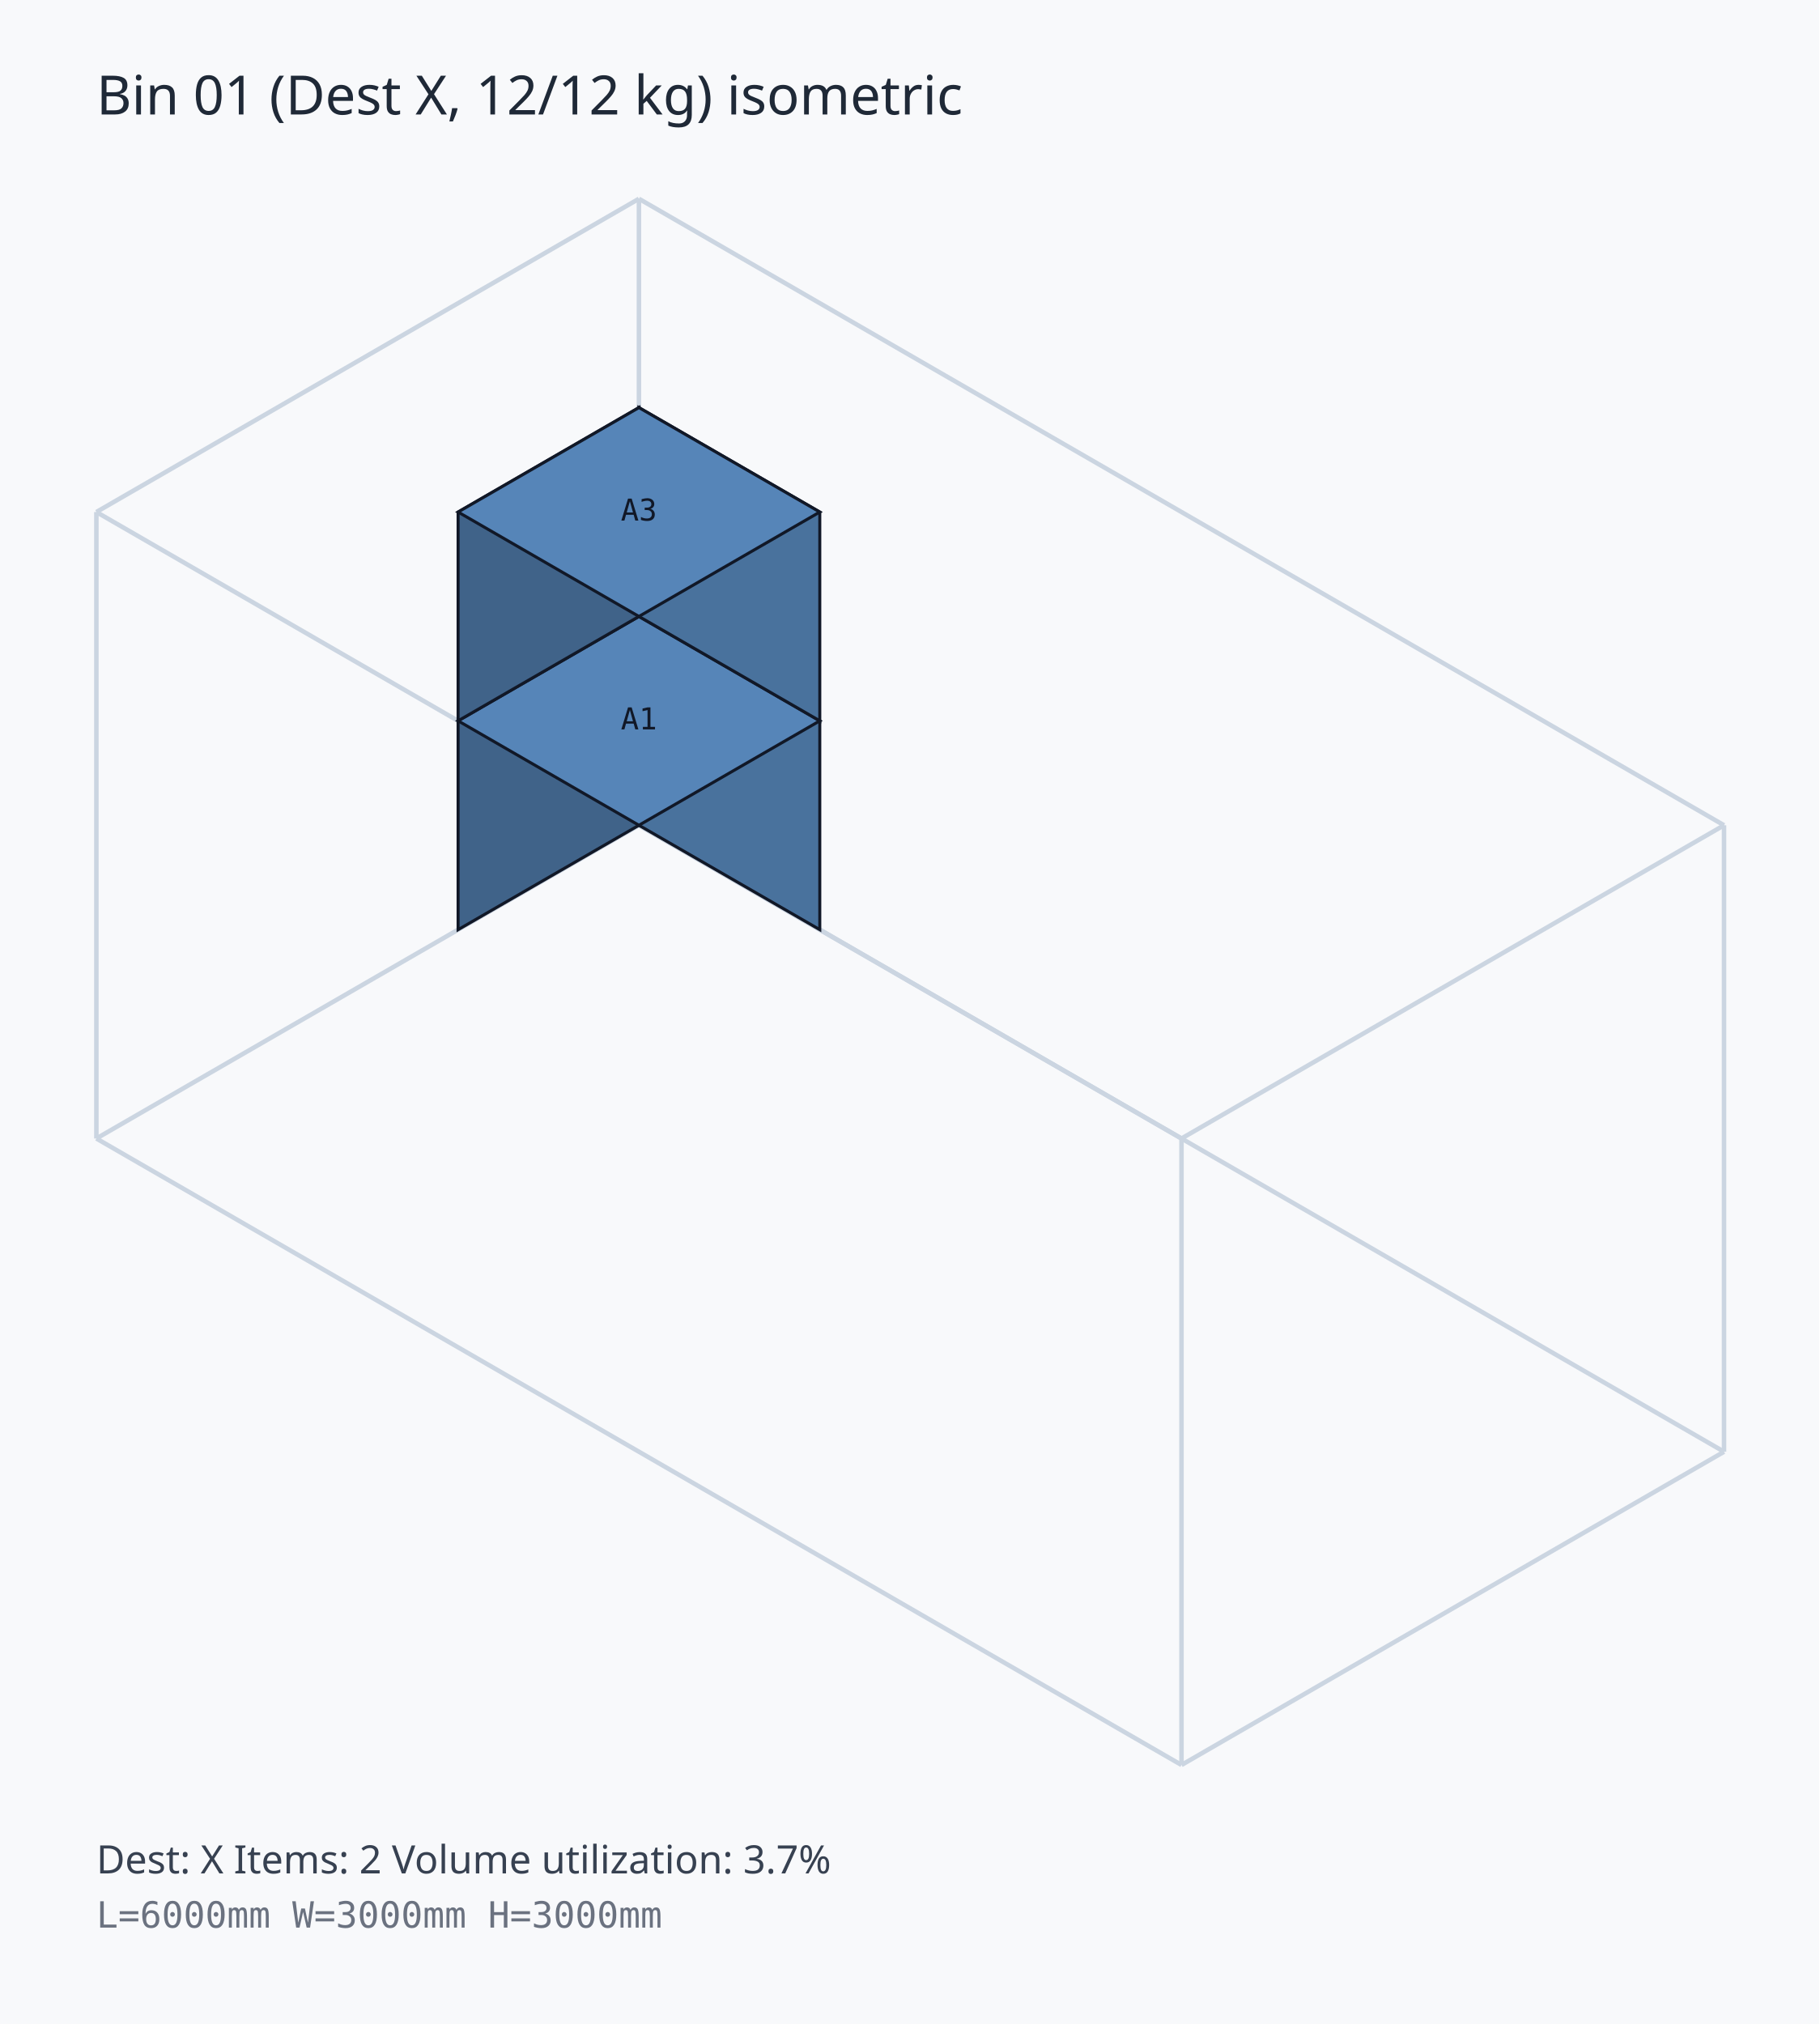
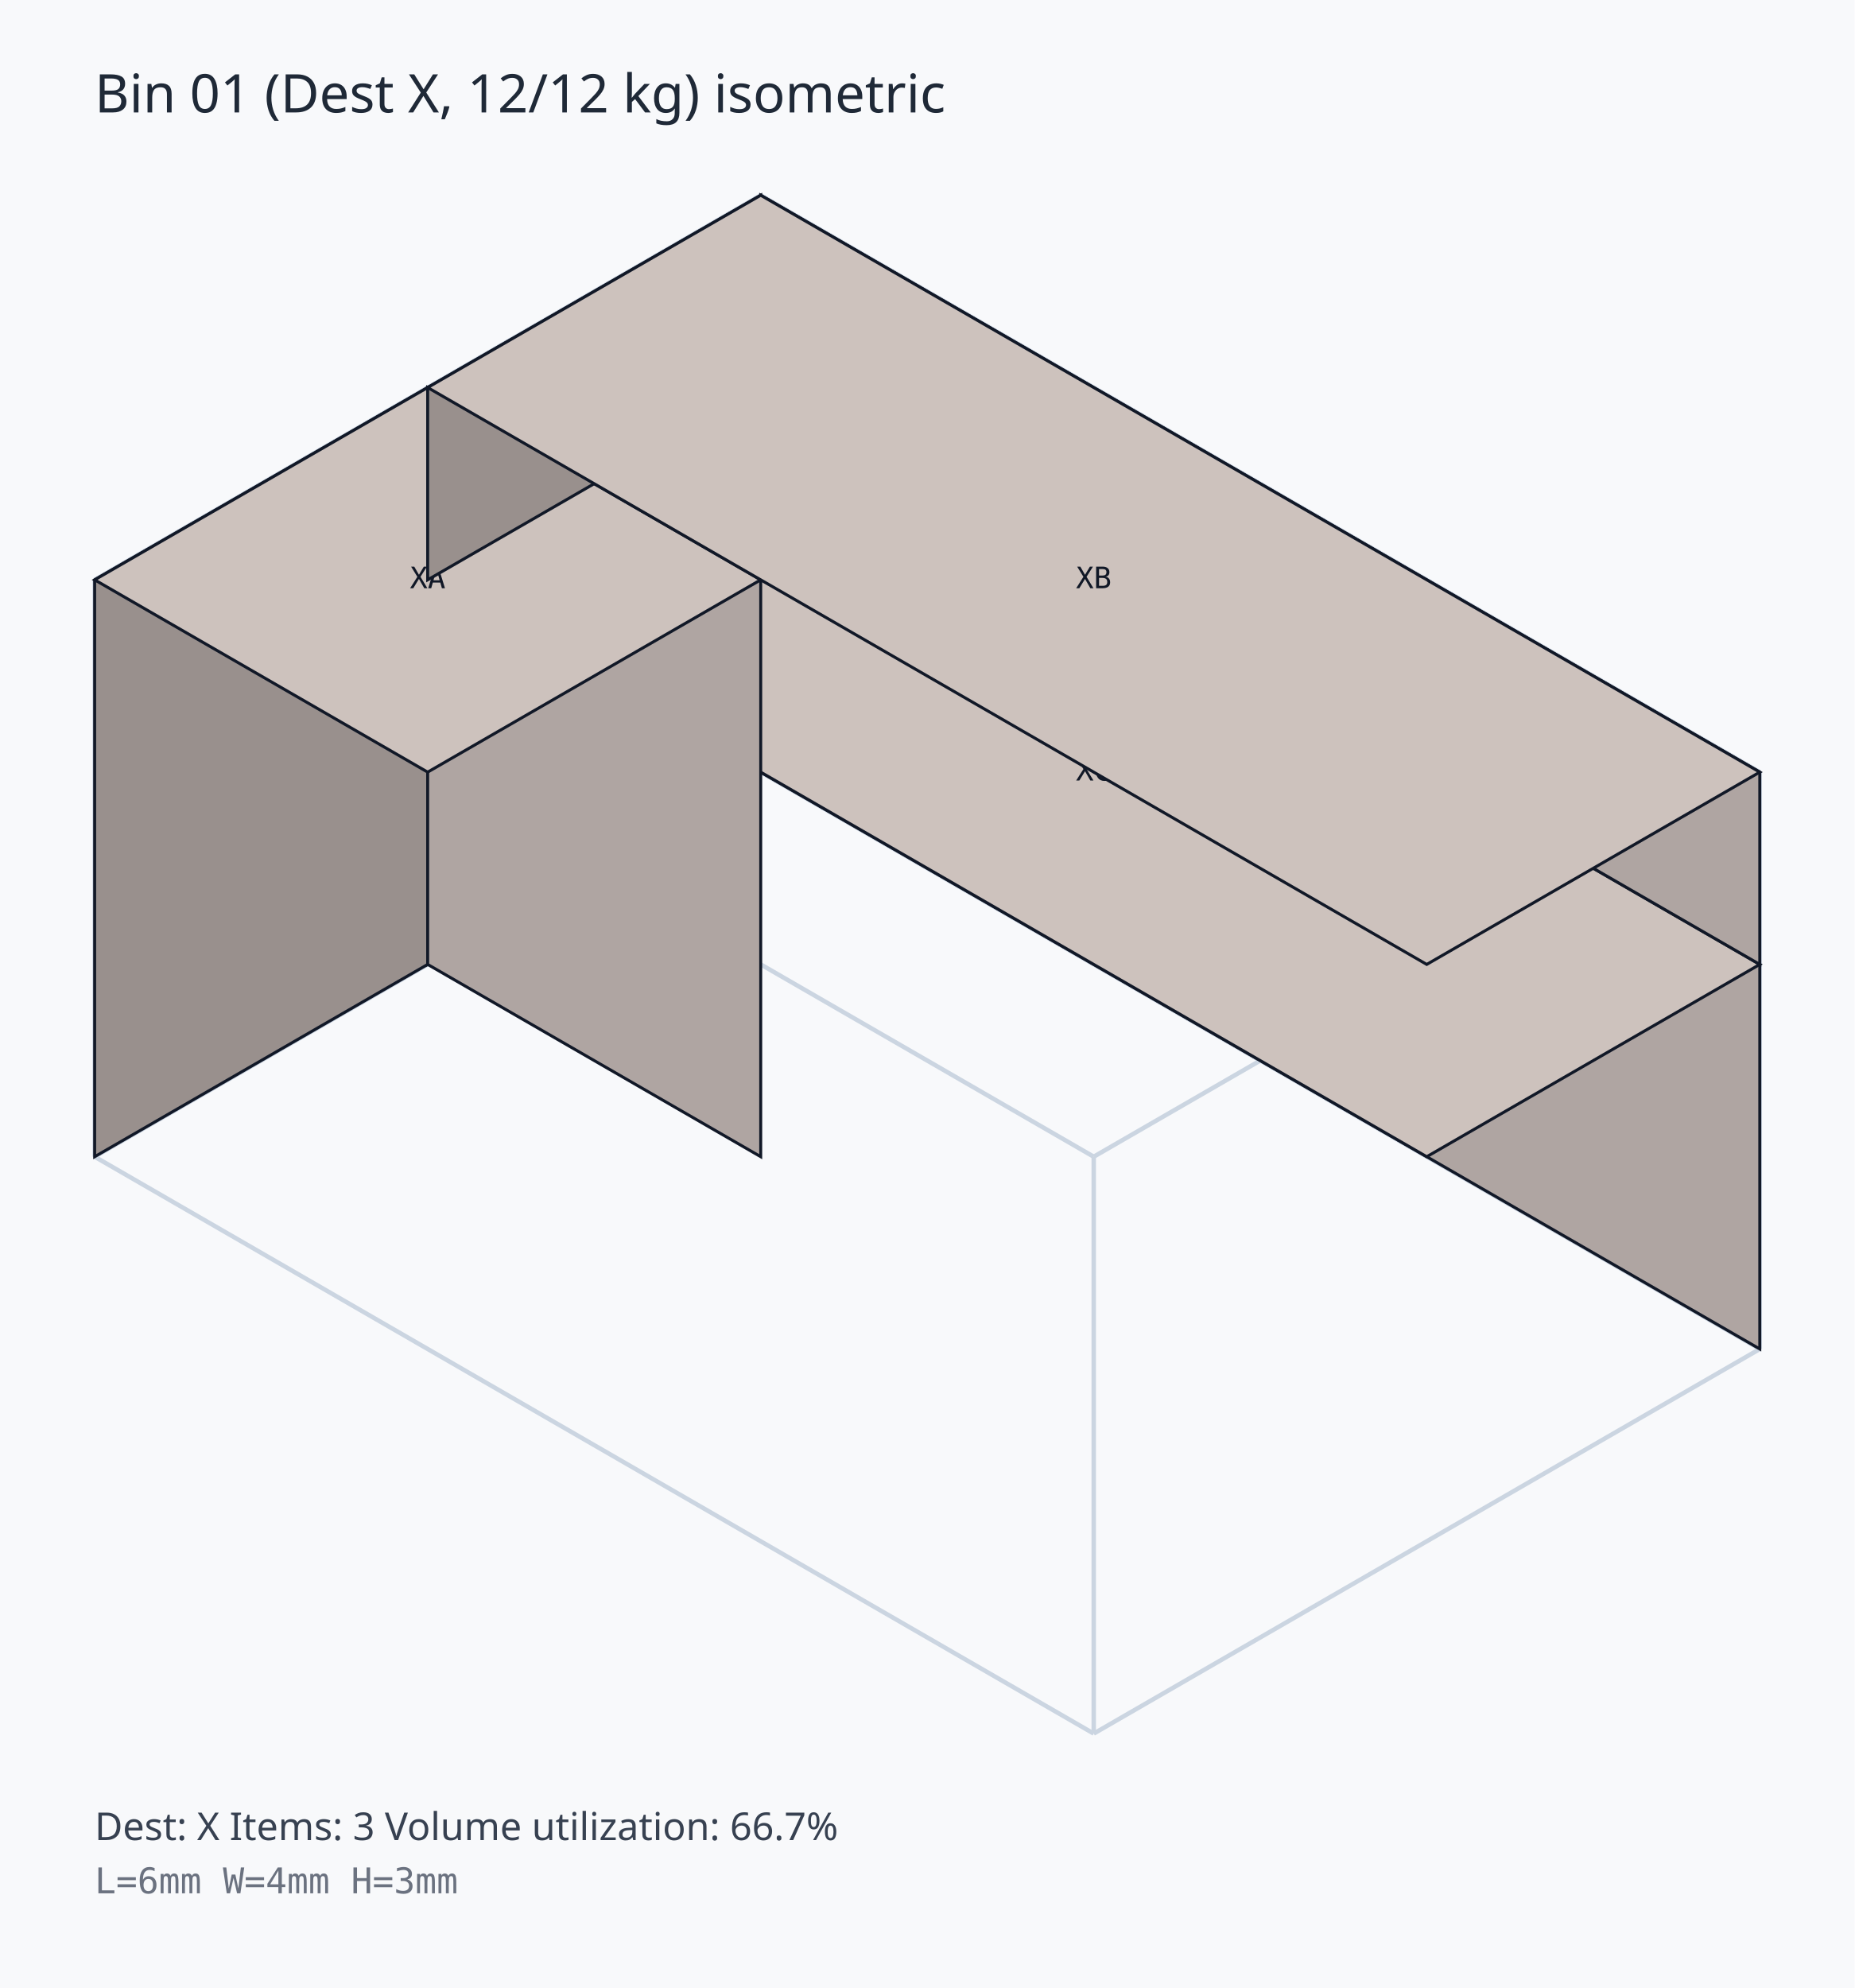
- <svg xmlns="http://www.w3.org/2000/svg" width="604" height="672" viewBox="0 0 604 672">
+ <svg xmlns="http://www.w3.org/2000/svg" width="627" height="672" viewBox="0 0 627 672">
  <rect x="0" y="0" width="100%" height="100%" fill="#F8F9FB" />
  <text x="32" y="38" font-size="18" font-family="Segoe UI, sans-serif" fill="#1F2937">Bin 01 (Dest X, 12/12 kg) isometric</text>
-   <line x1="212.13" y1="274.00" x2="572.40" y2="482.00" stroke="#CBD5E1" stroke-width="1.5" />
-   <line x1="212.13" y1="274.00" x2="32.00" y2="378.00" stroke="#CBD5E1" stroke-width="1.5" />
-   <line x1="212.13" y1="274.00" x2="212.13" y2="66.00" stroke="#CBD5E1" stroke-width="1.5" />
-   <line x1="572.40" y1="482.00" x2="392.27" y2="586.00" stroke="#CBD5E1" stroke-width="1.5" />
-   <line x1="572.40" y1="482.00" x2="572.40" y2="274.00" stroke="#CBD5E1" stroke-width="1.5" />
-   <line x1="32.00" y1="378.00" x2="392.27" y2="586.00" stroke="#CBD5E1" stroke-width="1.5" />
-   <line x1="32.00" y1="378.00" x2="32.00" y2="170.00" stroke="#CBD5E1" stroke-width="1.5" />
-   <line x1="392.27" y1="586.00" x2="392.27" y2="378.00" stroke="#CBD5E1" stroke-width="1.5" />
-   <line x1="212.13" y1="66.00" x2="572.40" y2="274.00" stroke="#CBD5E1" stroke-width="1.5" />
-   <line x1="212.13" y1="66.00" x2="32.00" y2="170.00" stroke="#CBD5E1" stroke-width="1.5" />
-   <line x1="572.40" y1="274.00" x2="392.27" y2="378.00" stroke="#CBD5E1" stroke-width="1.5" />
-   <line x1="32.00" y1="170.00" x2="392.27" y2="378.00" stroke="#CBD5E1" stroke-width="1.5" />
-   <polygon points="212.13,274.00 152.09,308.67 152.09,239.33 212.13,204.67" fill="#406389" stroke="#111827" stroke-width="1" />
-   <polygon points="212.13,274.00 272.18,308.67 272.18,239.33 212.13,204.67" fill="#49729D" stroke="#111827" stroke-width="1" />
-   <polygon points="212.13,204.67 272.18,239.33 212.13,274.00 152.09,239.33" fill="#5685B8" stroke="#111827" stroke-width="1" />
-   <text x="212.13" y="239.33" text-anchor="middle" dominant-baseline="middle" font-size="10" font-family="Consolas, monospace" fill="#111827">A1</text>
-   <polygon points="212.13,204.67 152.09,239.33 152.09,170.00 212.13,135.33" fill="#406389" stroke="#111827" stroke-width="1" />
-   <polygon points="212.13,204.67 272.18,239.33 272.18,170.00 212.13,135.33" fill="#49729D" stroke="#111827" stroke-width="1" />
-   <polygon points="212.13,135.33 272.18,170.00 212.13,204.67 152.09,170.00" fill="#5685B8" stroke="#111827" stroke-width="1" />
-   <text x="212.13" y="170.00" text-anchor="middle" dominant-baseline="middle" font-size="10" font-family="Consolas, monospace" fill="#111827">A3</text>
-   <text x="32" y="622" font-size="13" font-family="Segoe UI, sans-serif" fill="#374151">Dest: X  Items: 2  Volume utilization: 3.7%</text>
-   <text x="32" y="640" font-size="12" font-family="Consolas, monospace" fill="#6B7280">L=6000mm W=3000mm H=3000mm</text>
+   <line x1="257.17" y1="261.00" x2="594.92" y2="456.00" stroke="#CBD5E1" stroke-width="1.5" />
+   <line x1="257.17" y1="261.00" x2="32.00" y2="391.00" stroke="#CBD5E1" stroke-width="1.5" />
+   <line x1="257.17" y1="261.00" x2="257.17" y2="66.00" stroke="#CBD5E1" stroke-width="1.5" />
+   <line x1="594.92" y1="456.00" x2="369.75" y2="586.00" stroke="#CBD5E1" stroke-width="1.5" />
+   <line x1="594.92" y1="456.00" x2="594.92" y2="261.00" stroke="#CBD5E1" stroke-width="1.5" />
+   <line x1="32.00" y1="391.00" x2="369.75" y2="586.00" stroke="#CBD5E1" stroke-width="1.5" />
+   <line x1="32.00" y1="391.00" x2="32.00" y2="196.00" stroke="#CBD5E1" stroke-width="1.5" />
+   <line x1="369.75" y1="586.00" x2="369.75" y2="391.00" stroke="#CBD5E1" stroke-width="1.5" />
+   <line x1="257.17" y1="66.00" x2="594.92" y2="261.00" stroke="#CBD5E1" stroke-width="1.5" />
+   <line x1="257.17" y1="66.00" x2="32.00" y2="196.00" stroke="#CBD5E1" stroke-width="1.5" />
+   <line x1="594.92" y1="261.00" x2="369.75" y2="391.00" stroke="#CBD5E1" stroke-width="1.5" />
+   <line x1="32.00" y1="196.00" x2="369.75" y2="391.00" stroke="#CBD5E1" stroke-width="1.5" />
+   <polygon points="257.17,261.00 144.58,326.00 144.58,196.00 257.17,131.00" fill="#99908D" stroke="#111827" stroke-width="1" />
+   <polygon points="257.17,261.00 594.92,456.00 594.92,326.00 257.17,131.00" fill="#AFA5A2" stroke="#111827" stroke-width="1" />
+   <polygon points="257.17,131.00 594.92,326.00 482.33,391.00 144.58,196.00" fill="#CDC2BD" stroke="#111827" stroke-width="1" />
+   <text x="369.75" y="261.00" text-anchor="middle" dominant-baseline="middle" font-size="10" font-family="Consolas, monospace" fill="#111827">XC</text>
+   <polygon points="144.58,326.00 32.00,391.00 32.00,196.00 144.58,131.00" fill="#99908D" stroke="#111827" stroke-width="1" />
+   <polygon points="144.58,326.00 257.17,391.00 257.17,196.00 144.58,131.00" fill="#AFA5A2" stroke="#111827" stroke-width="1" />
+   <polygon points="144.58,131.00 257.17,196.00 144.58,261.00 32.00,196.00" fill="#CDC2BD" stroke="#111827" stroke-width="1" />
+   <text x="144.58" y="196.00" text-anchor="middle" dominant-baseline="middle" font-size="10" font-family="Consolas, monospace" fill="#111827">XA</text>
+   <polygon points="257.17,131.00 144.58,196.00 144.58,131.00 257.17,66.00" fill="#99908D" stroke="#111827" stroke-width="1" />
+   <polygon points="257.17,131.00 594.92,326.00 594.92,261.00 257.17,66.00" fill="#AFA5A2" stroke="#111827" stroke-width="1" />
+   <polygon points="257.17,66.00 594.92,261.00 482.33,326.00 144.58,131.00" fill="#CDC2BD" stroke="#111827" stroke-width="1" />
+   <text x="369.75" y="196.00" text-anchor="middle" dominant-baseline="middle" font-size="10" font-family="Consolas, monospace" fill="#111827">XB</text>
+   <text x="32" y="622" font-size="13" font-family="Segoe UI, sans-serif" fill="#374151">Dest: X  Items: 3  Volume utilization: 66.7%</text>
+   <text x="32" y="640" font-size="12" font-family="Consolas, monospace" fill="#6B7280">L=6mm W=4mm H=3mm</text>
</svg>
